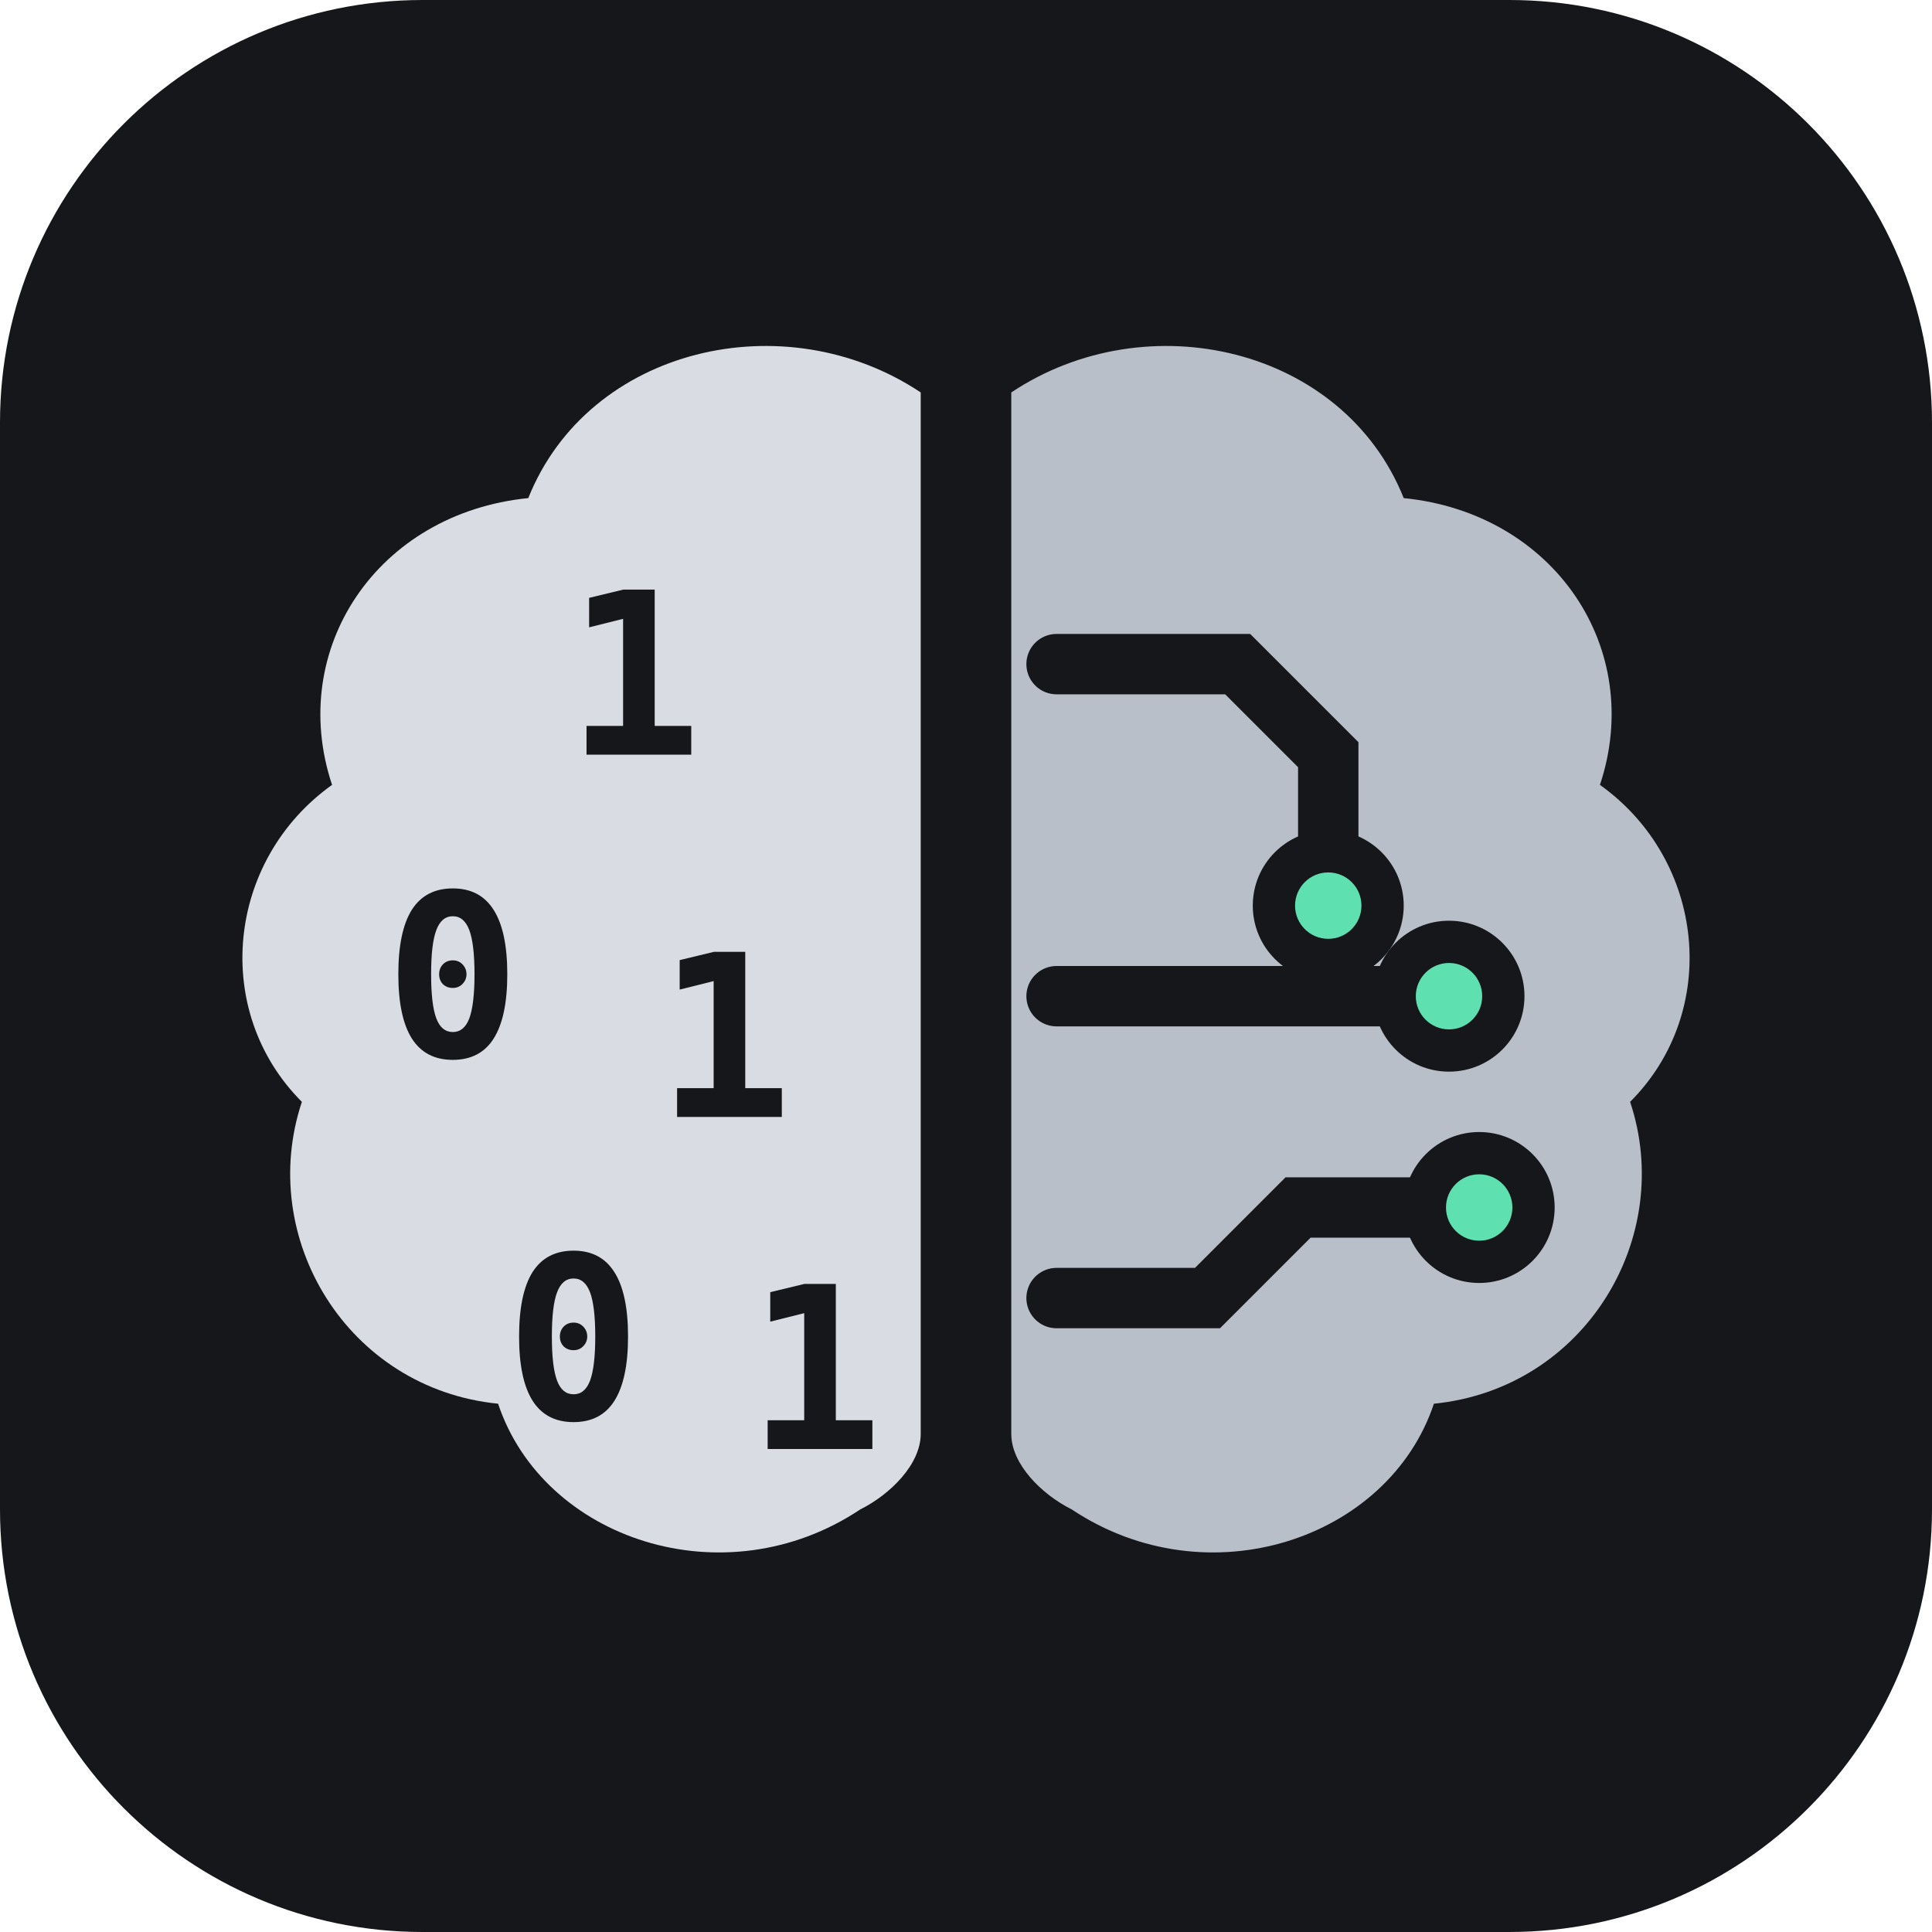
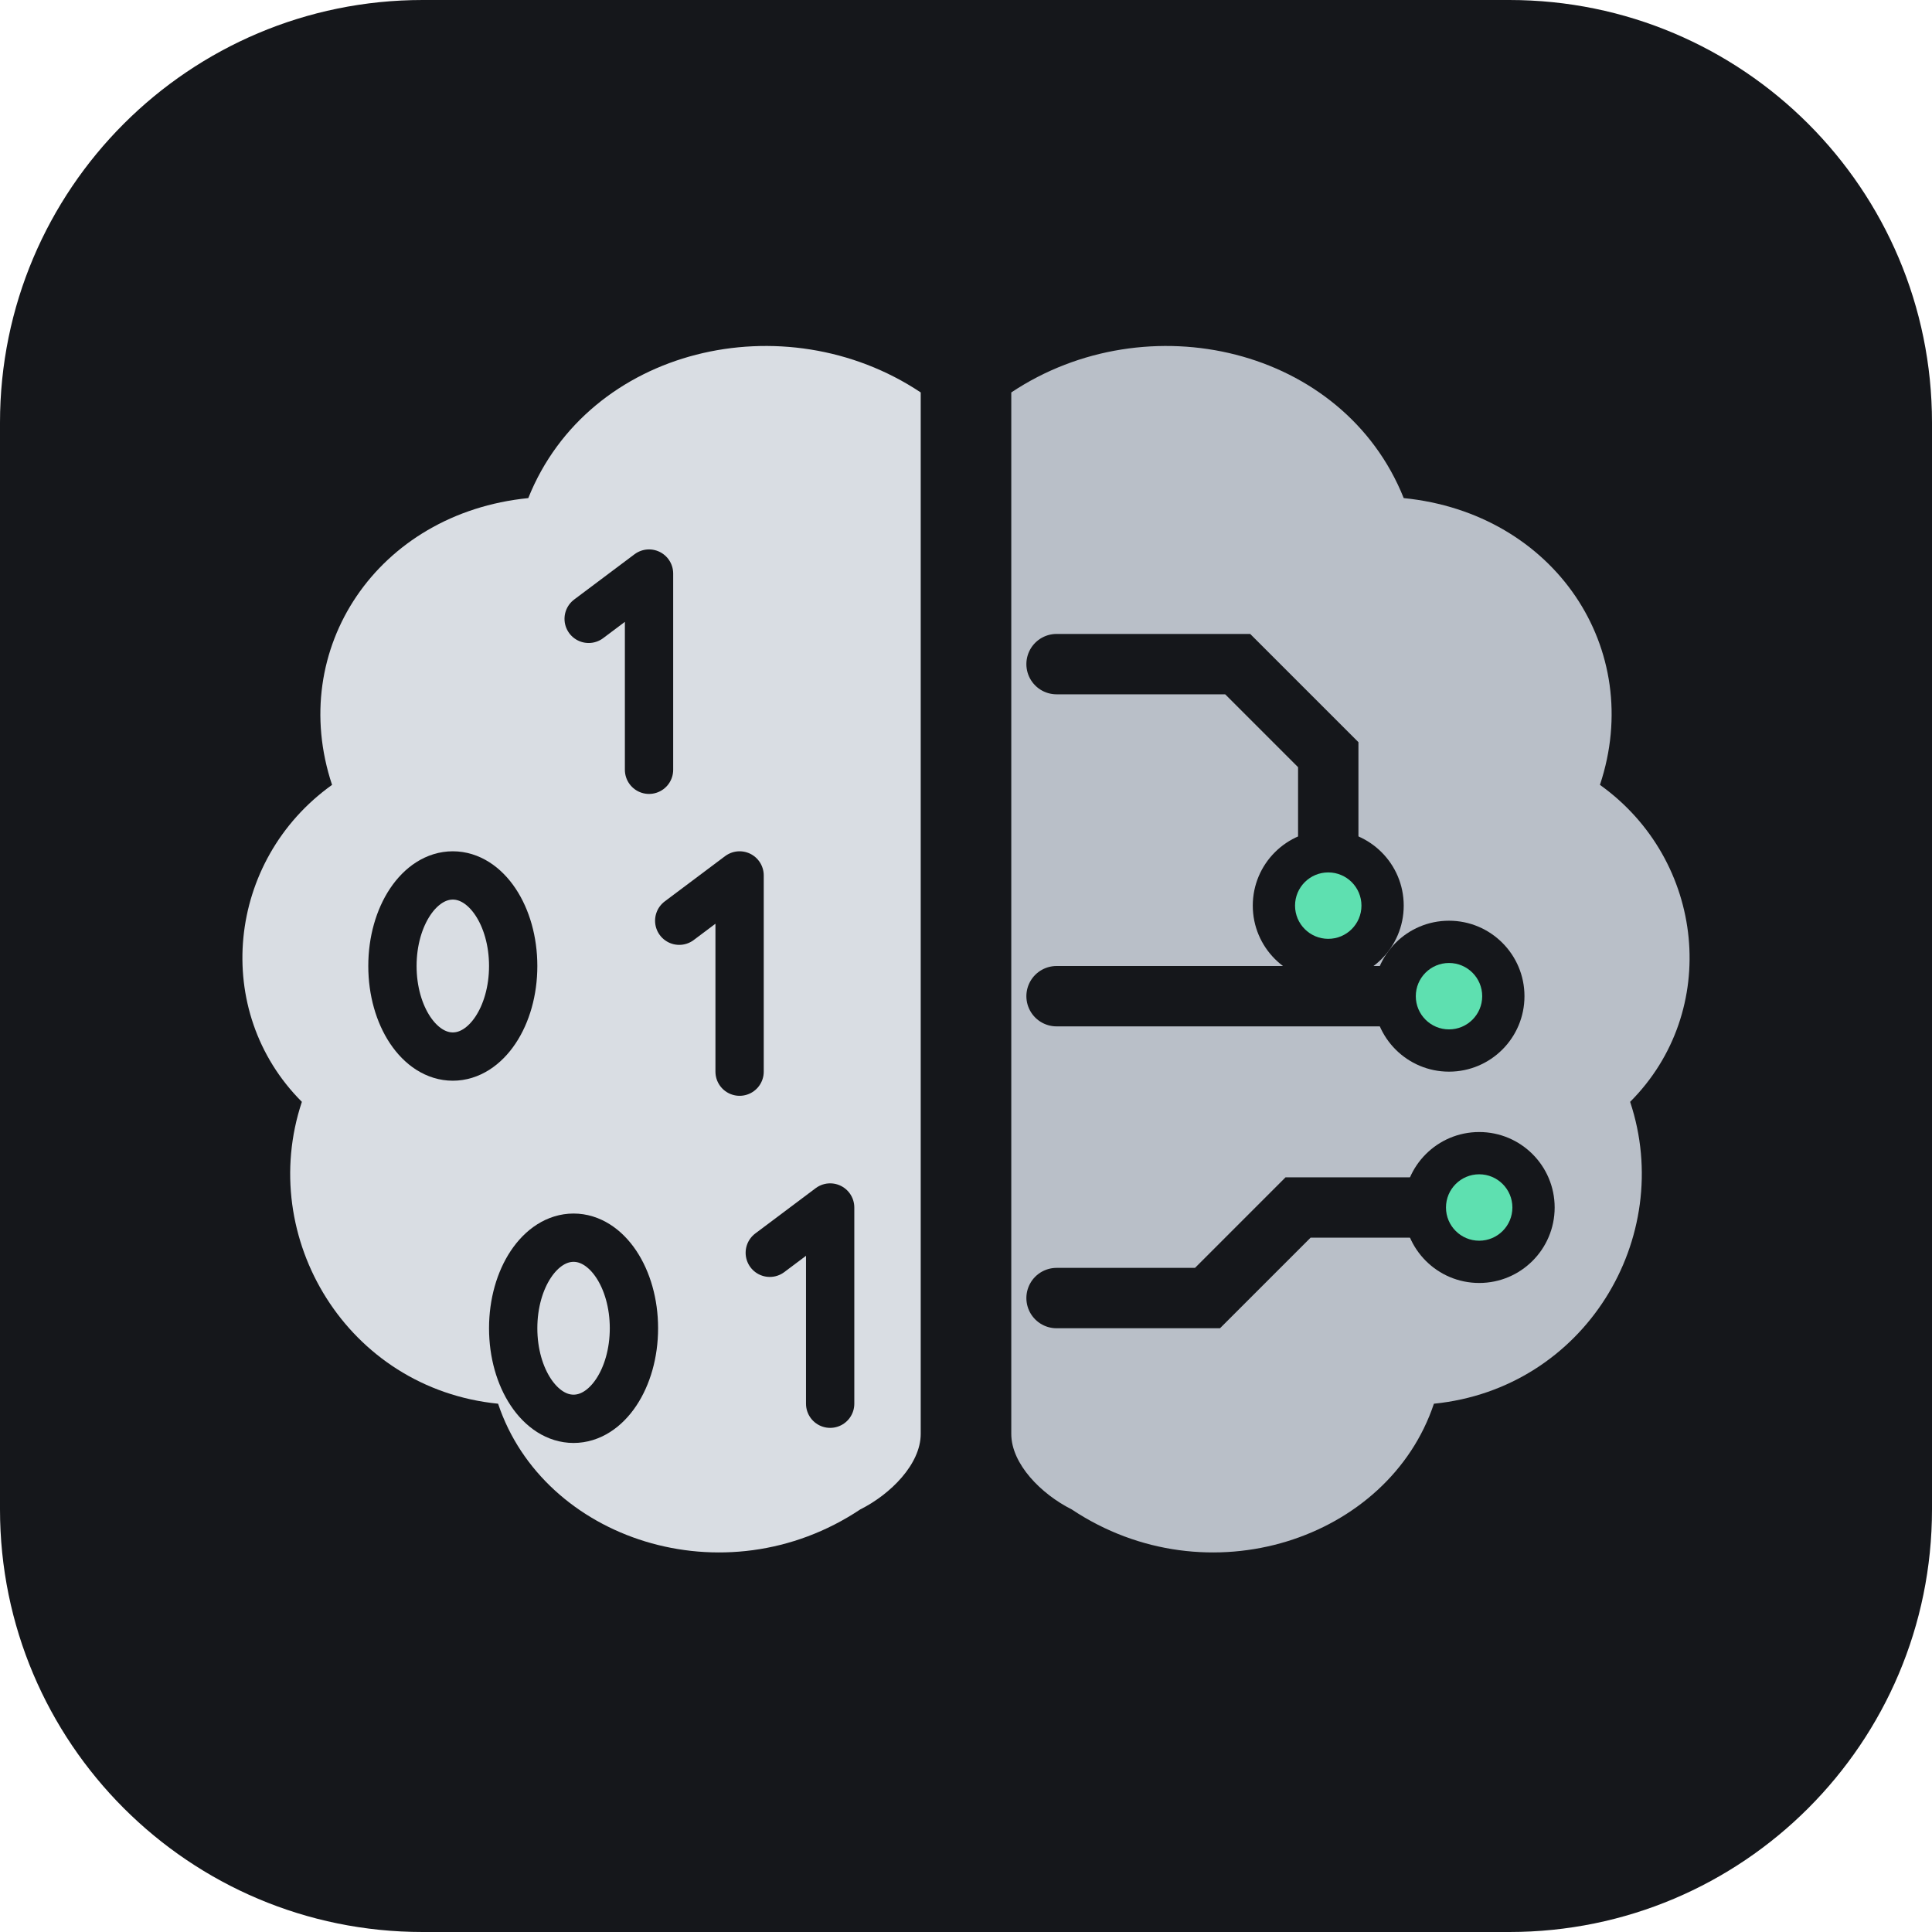
<svg xmlns="http://www.w3.org/2000/svg" viewBox="0 0 128 128" width="512" height="512">
  <rect width="128" height="128" rx="28" fill="#15171b" />
-   <path d="M61 26c-9-6-22-3-26 7-10 1-16 10-13 19-7 5-8 15-2 21-3 9 3 19 13 20 3 9 15 13 24 7 2-1 4-3 4-5V30c0-1-0-3 0-4z" fill="#d9dde3" />
-   <path d="M67 26c9-6 22-3 26 7 10 1 16 10 13 19 7 5 8 15 2 21 3 9-3 19-13 20-3 9-15 13-24 7-2-1-4-3-4-5V30c0-1 0-3 0-4z" fill="#b9bfc8" />
-   <g font-family="ui-monospace,Consolas,monospace" font-weight="700" font-size="15" fill="#15171b" text-anchor="middle">
-     <text x="42" y="50">1</text>
-     <text x="30" y="70">0</text>
-     <text x="48" y="74">1</text>
-     <text x="38" y="94">0</text>
-     <text x="54" y="96">1</text>
-   </g>
-   <g stroke="#15171b" stroke-width="4" stroke-linecap="round" fill="none">
-     <path d="M70 44h12l6 6v8" />
-     <path d="M70 66h22" />
-     <path d="M70 86h10l6-6h8" />
-   </g>
-   <g fill="#15171b">
-     <circle cx="88" cy="60" r="5" />
-     <circle cx="96" cy="66" r="5" />
-     <circle cx="98" cy="80" r="5" />
-   </g>
-   <g fill="#5ee0b0">
-     <circle cx="88" cy="60" r="2.2" />
-     <circle cx="96" cy="66" r="2.2" />
-     <circle cx="98" cy="80" r="2.2" />
-   </g>
+   <path d="M61 26c-9-6-22-3-26 7-10 1-16 10-13 19-7 5-8 15-2 21-3 9 3 19 13 20 3 9 15 13 24 7 2-1 4-3 4-5V26z" fill="#d9dde3" />
+   <path d="M67 26c9-6 22-3 26 7 10 1 16 10 13 19 7 5 8 15 2 21 3 9-3 19-13 20-3 9-15 13-24 7-2-1-4-3-4-5V26z" fill="#b9bfc8" />
+   <path d="M39 41l4-3v13" stroke="#15171b" stroke-width="3.2" fill="none" stroke-linecap="round" stroke-linejoin="round" />
+   <ellipse cx="30" cy="64" rx="4" ry="6" stroke="#15171b" stroke-width="3.2" fill="none" />
+   <path d="M45 61l4-3v13" stroke="#15171b" stroke-width="3.2" fill="none" stroke-linecap="round" stroke-linejoin="round" />
+   <ellipse cx="38" cy="88" rx="4" ry="6" stroke="#15171b" stroke-width="3.2" fill="none" />
+   <path d="M51 83l4-3v13" stroke="#15171b" stroke-width="3.2" fill="none" stroke-linecap="round" stroke-linejoin="round" />
+   <path d="M70 44h12l6 6v8M70 66h22M70 86h10l6-6h8" stroke="#15171b" stroke-width="4" fill="none" stroke-linecap="round" />
+   <circle cx="88" cy="60" r="5" fill="#15171b" />
+   <circle cx="96" cy="66" r="5" fill="#15171b" />
+   <circle cx="98" cy="80" r="5" fill="#15171b" />
+   <circle cx="88" cy="60" r="2.2" fill="#5ee0b0" />
+   <circle cx="96" cy="66" r="2.2" fill="#5ee0b0" />
+   <circle cx="98" cy="80" r="2.2" fill="#5ee0b0" />
</svg>
